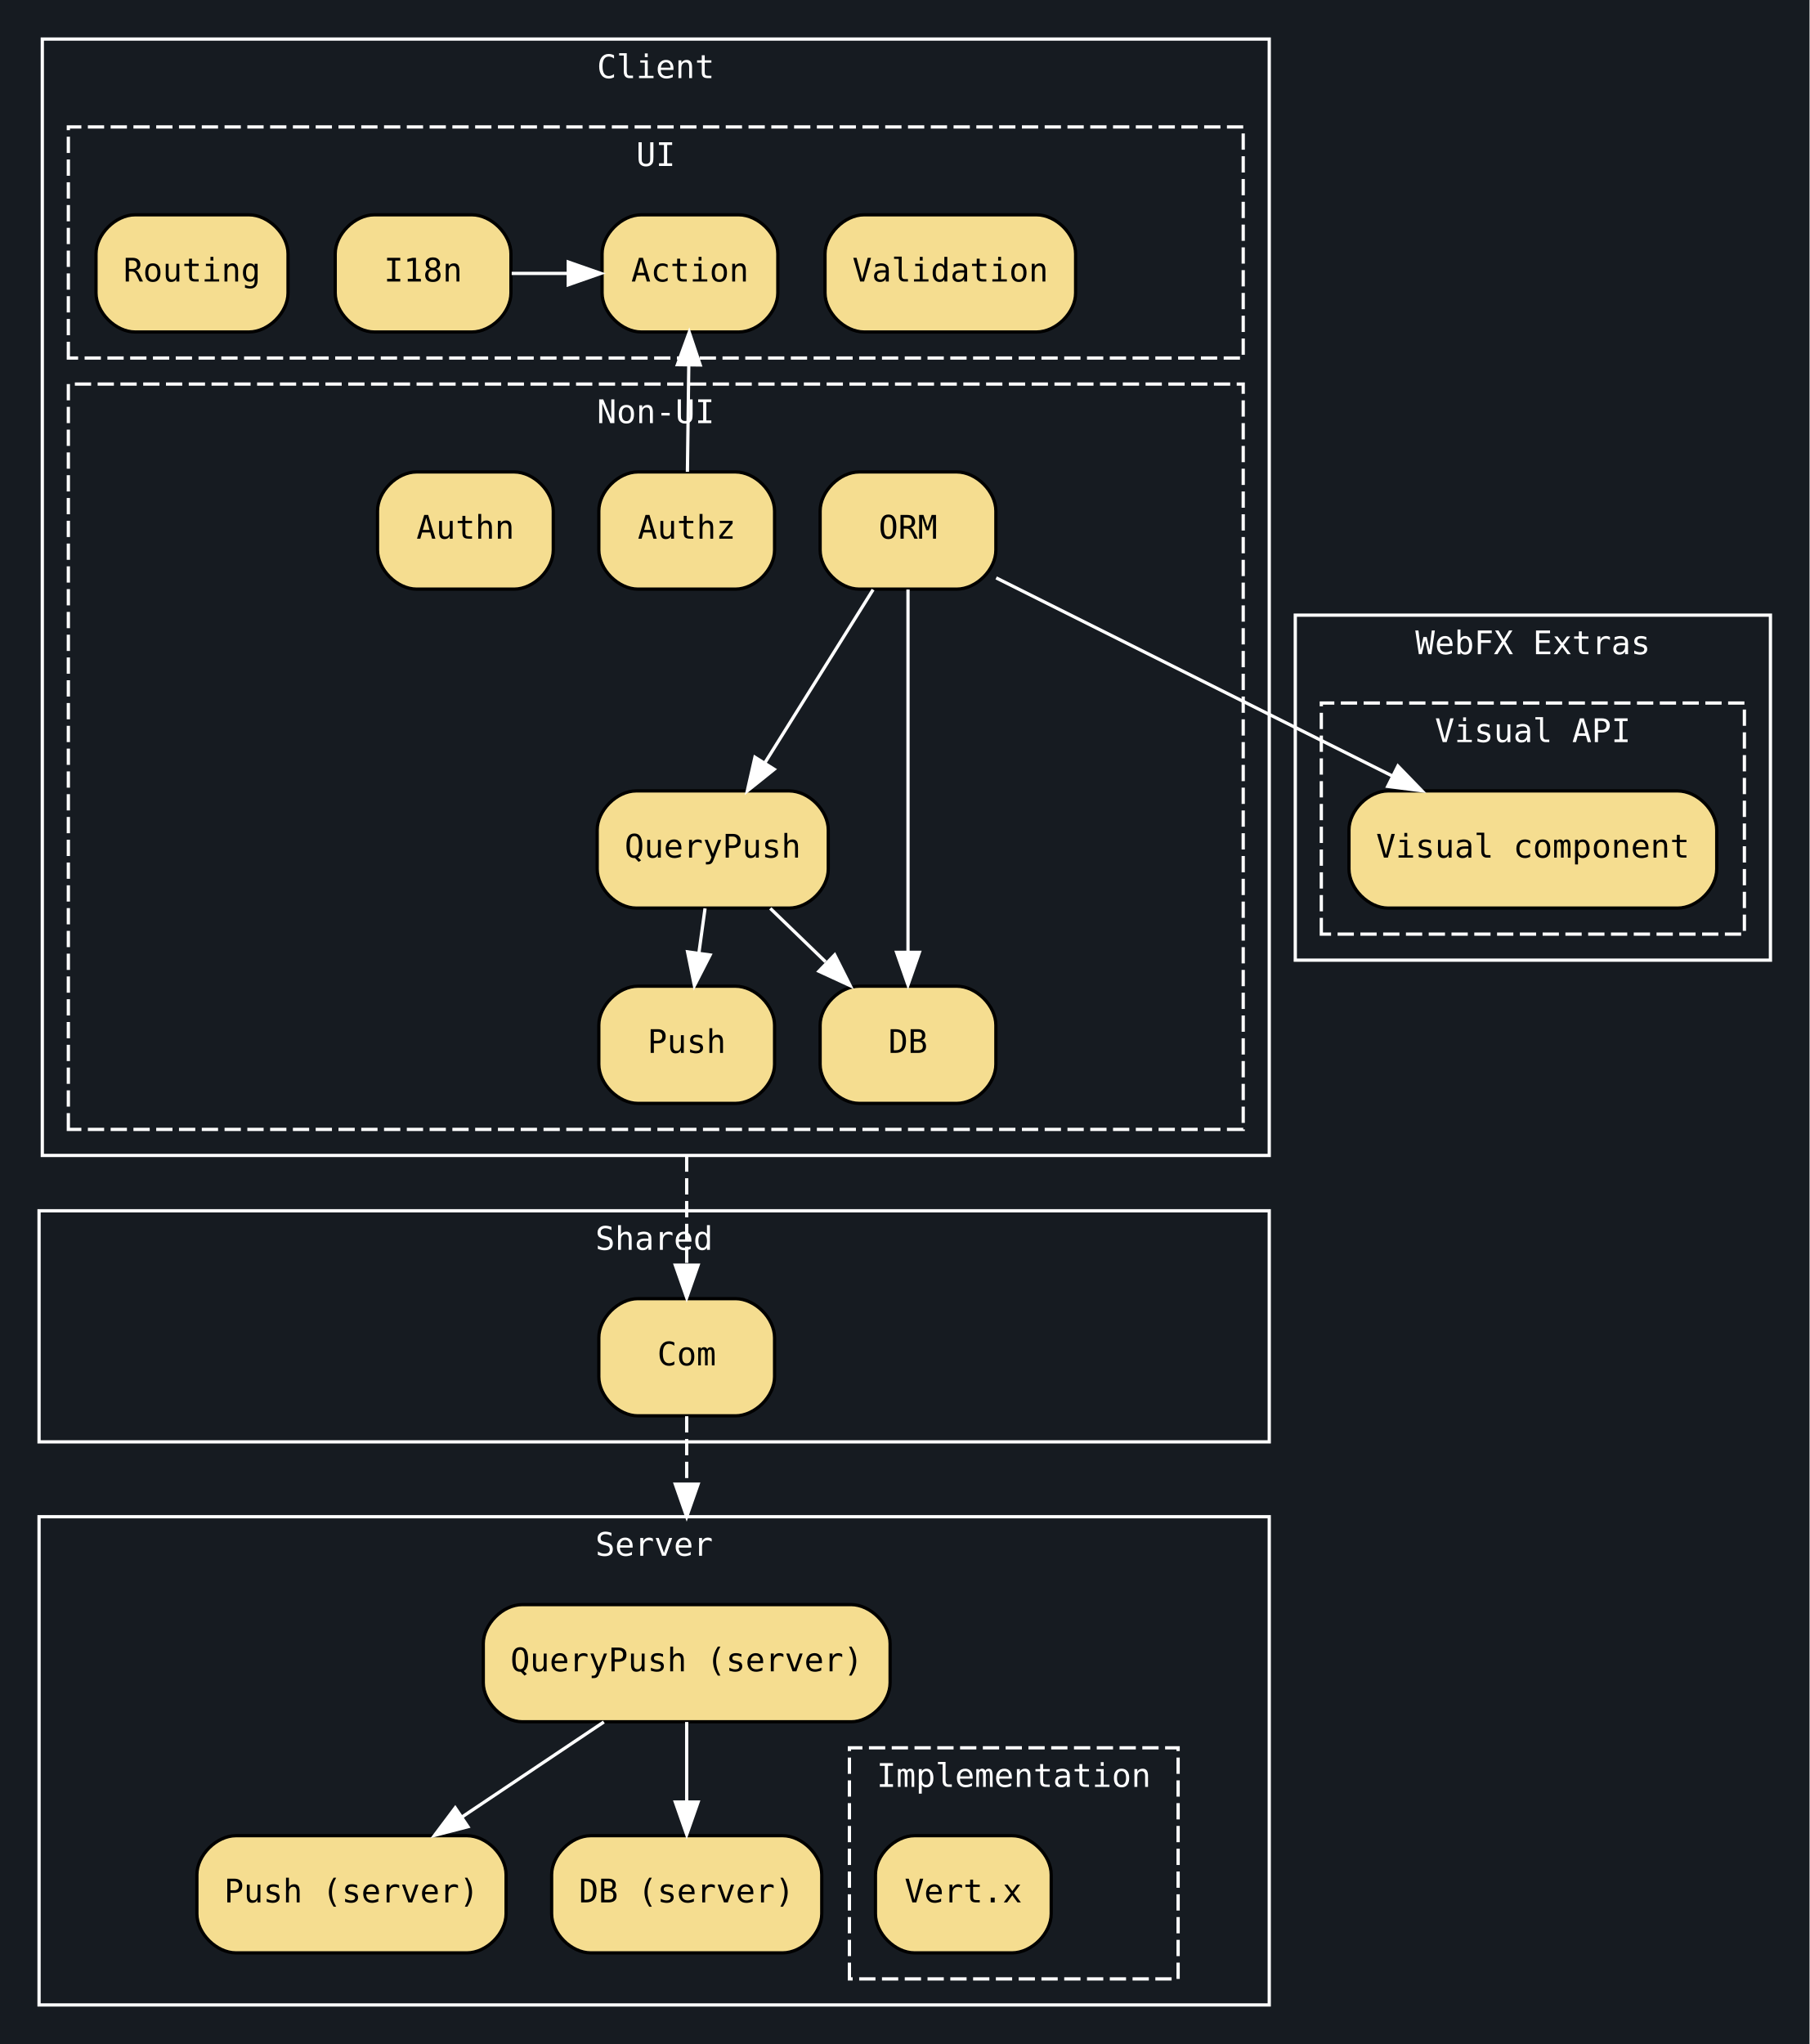
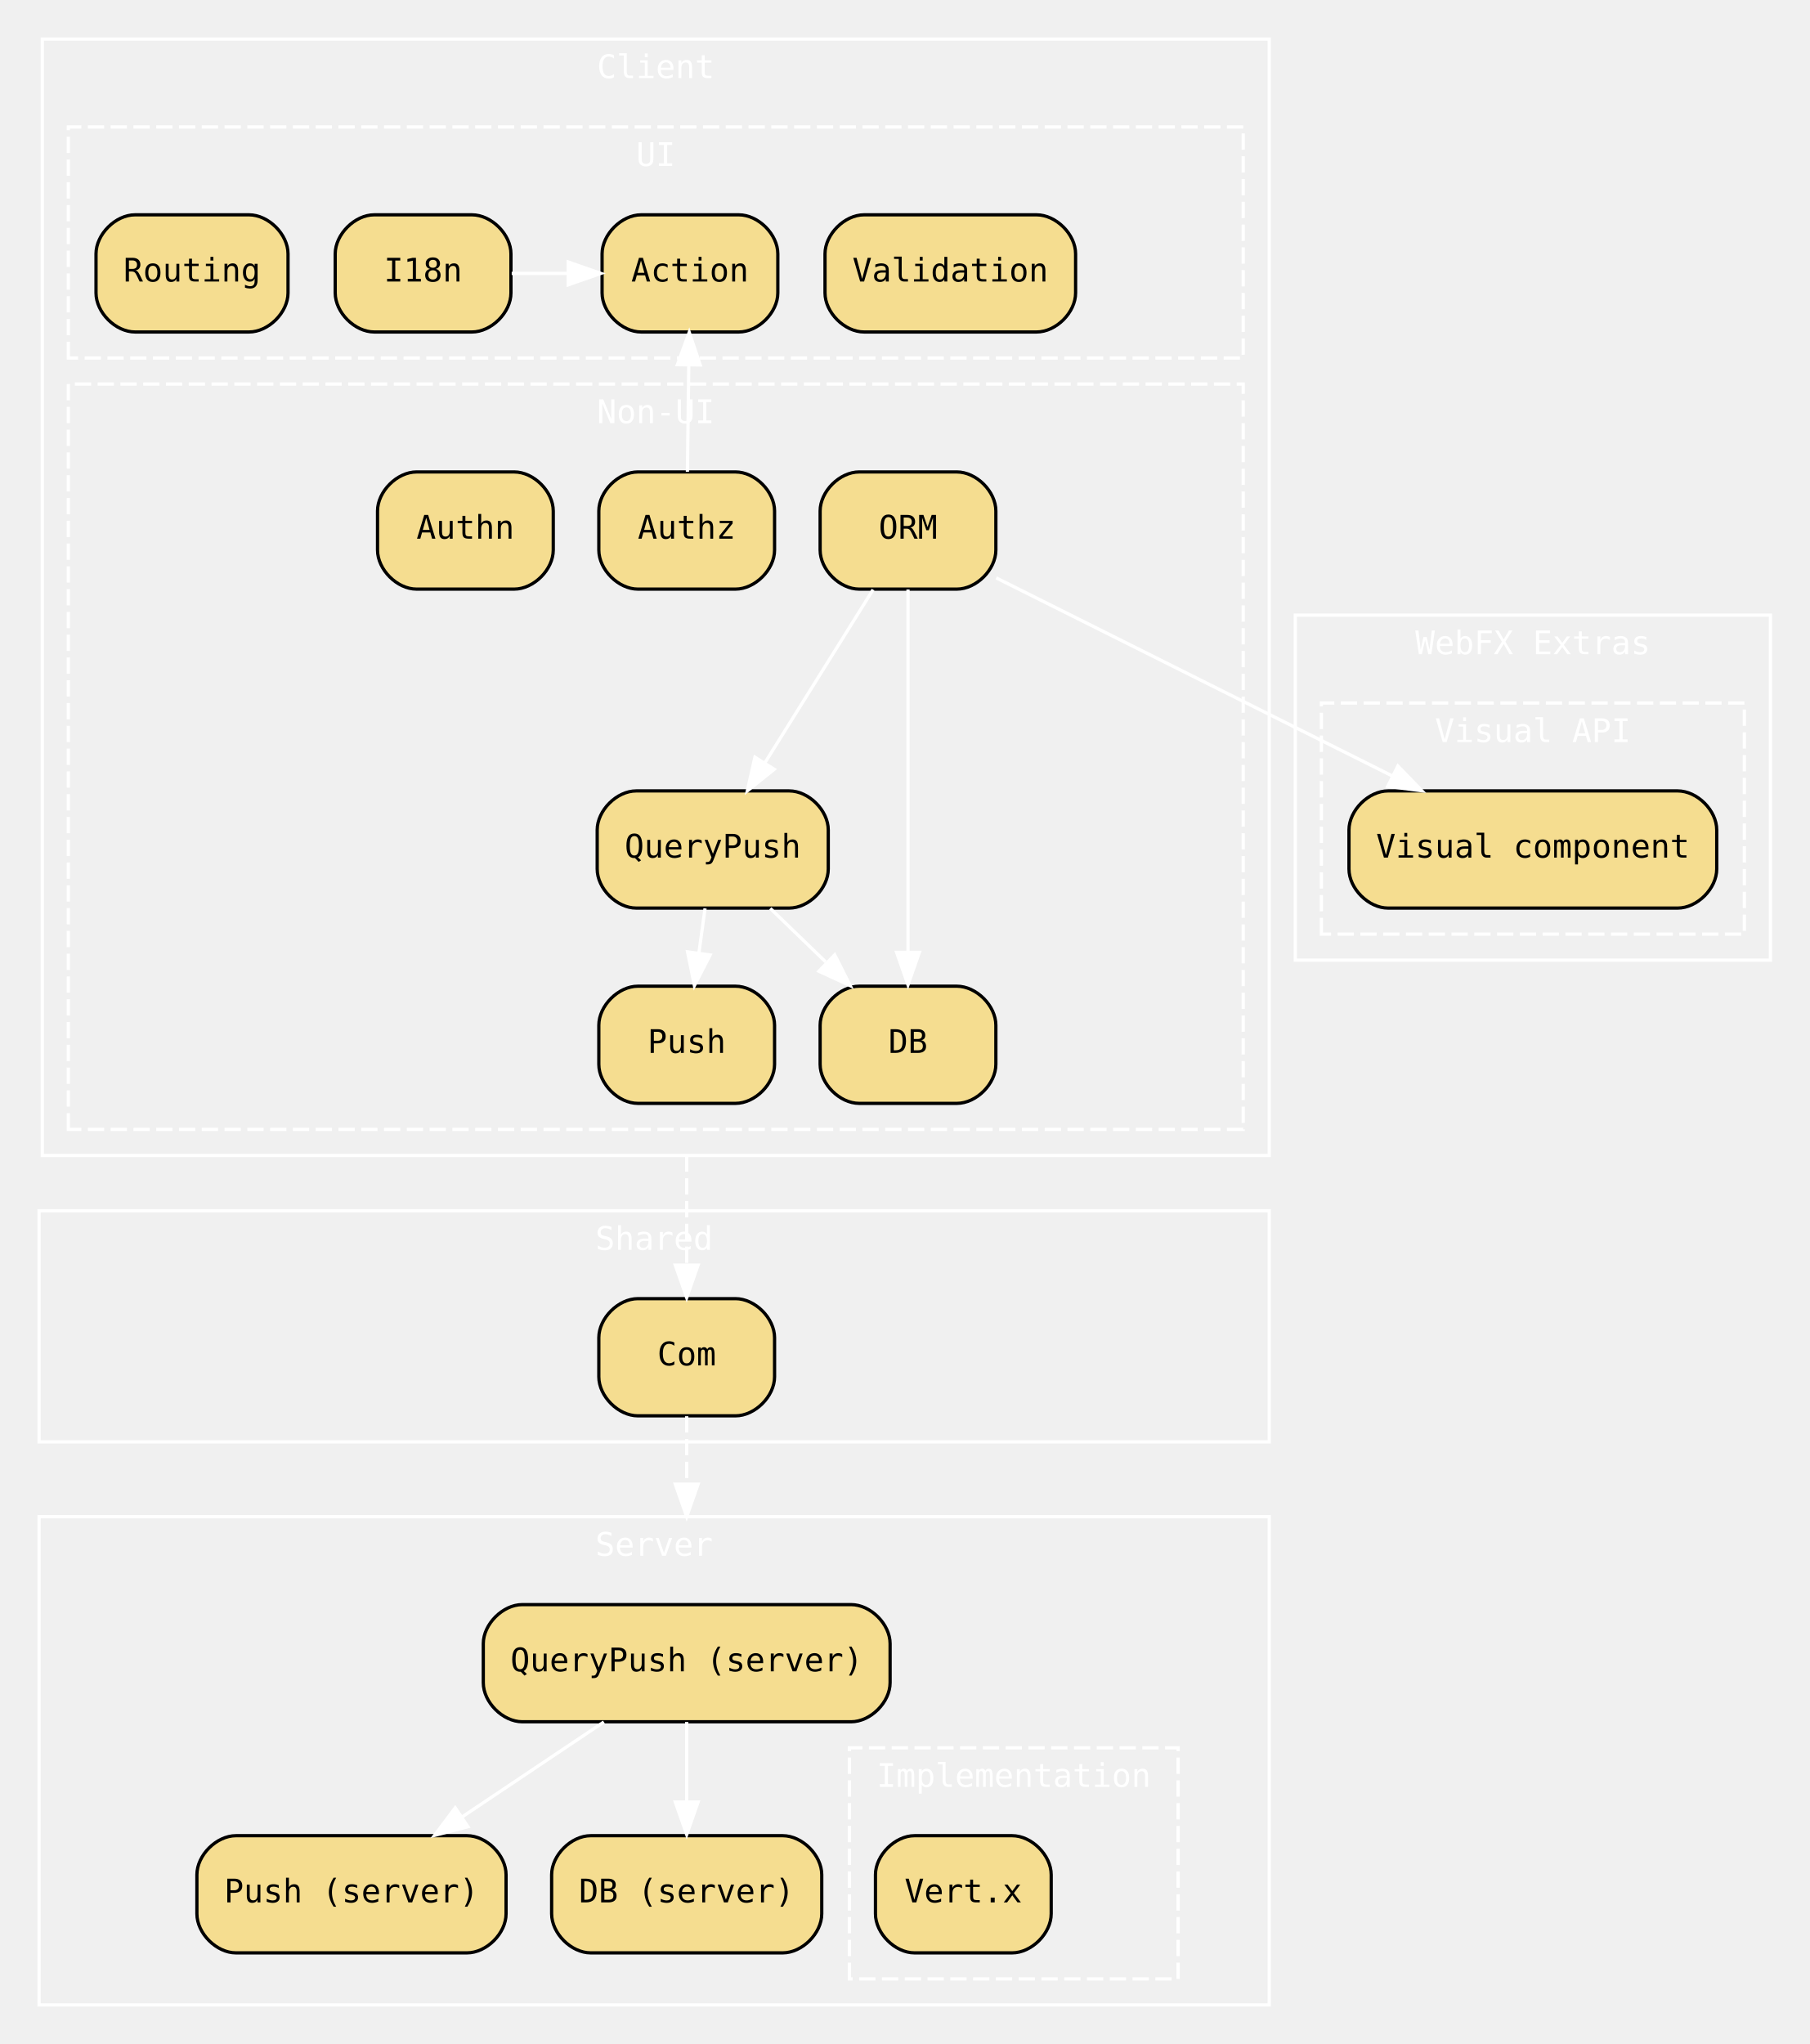
<svg xmlns="http://www.w3.org/2000/svg" height="628pt" preserveAspectRatio="xMidYMid meet" viewBox="0.00 0.00 556.00 628.00" width="556pt">
  <g class="graph" id="graph0" transform="scale(1 1) rotate(0) translate(4 624)">
-     <polygon fill="#161b21" points="-4,4 -4,-624 552,-624 552,4 -4,4" stroke="transparent" />
    <g class="cluster" id="clust1">
-       <polygon fill="#161b21" points="9,-269 9,-612 386,-612 386,-269 9,-269" stroke="white" />
+       <polygon fill="transparent" points="9,-269 9,-612 386,-612 386,-269 9,-269" stroke="white" />
      <text fill="white" font-family="monospace" font-size="10.00" text-anchor="middle" x="197.5" y="-600">    Client</text>
    </g>
    <g class="cluster" id="clust2">
-       <polygon fill="#161b21" points="17,-514 17,-585 378,-585 378,-514 17,-514" stroke="white" stroke-dasharray="5,2" />
+       <polygon fill="transparent" points="17,-514 17,-585 378,-585 378,-514 17,-514" stroke="white" stroke-dasharray="5,2" />
      <text fill="white" font-family="monospace" font-size="10.00" text-anchor="middle" x="197.5" y="-573">    UI</text>
    </g>
    <g class="cluster" id="clust4">
-       <polygon fill="#161b21" points="17,-277 17,-506 378,-506 378,-277 17,-277" stroke="white" stroke-dasharray="5,2" />
+       <polygon fill="transparent" points="17,-277 17,-506 378,-506 378,-277 17,-277" stroke="white" stroke-dasharray="5,2" />
      <text fill="white" font-family="monospace" font-size="10.00" text-anchor="middle" x="197.5" y="-494">Non-UI      </text>
    </g>
    <g class="cluster" id="clust8">
-       <polygon fill="#161b21" points="8,-181 8,-252 386,-252 386,-181 8,-181" stroke="white" />
+       <polygon fill="transparent" points="8,-181 8,-252 386,-252 386,-181 8,-181" stroke="white" />
      <text fill="white" font-family="monospace" font-size="10.00" text-anchor="middle" x="197" y="-240">Shared       </text>
    </g>
    <g class="cluster" id="clust10">
-       <polygon fill="#161b21" points="8,-8 8,-158 386,-158 386,-8 8,-8" stroke="white" />
+       <polygon fill="transparent" points="8,-8 8,-158 386,-158 386,-8 8,-8" stroke="white" />
      <text fill="white" font-family="monospace" font-size="10.00" text-anchor="middle" x="197" y="-146">Server</text>
    </g>
    <g class="cluster" id="clust11">
-       <polygon fill="#161b21" points="257,-16 257,-87 358,-87 358,-16 257,-16" stroke="white" stroke-dasharray="5,2" />
+       <polygon fill="transparent" points="257,-16 257,-87 358,-87 358,-16 257,-16" stroke="white" stroke-dasharray="5,2" />
      <text fill="white" font-family="monospace" font-size="10.00" text-anchor="middle" x="307.5" y="-75">Implementation</text>
    </g>
    <g class="cluster" id="clust14">
-       <polygon fill="#161b21" points="394,-329 394,-435 540,-435 540,-329 394,-329" stroke="white" />
+       <polygon fill="transparent" points="394,-329 394,-435 540,-435 540,-329 394,-329" stroke="white" />
      <text fill="white" font-family="monospace" font-size="10.00" text-anchor="middle" x="467" y="-423">WebFX Extras</text>
    </g>
    <g class="cluster" id="clust15">
-       <polygon fill="#161b21" points="402,-337 402,-408 532,-408 532,-337 402,-337" stroke="white" stroke-dasharray="5,2" />
+       <polygon fill="transparent" points="402,-337 402,-408 532,-408 532,-337 402,-337" stroke="white" stroke-dasharray="5,2" />
      <text fill="white" font-family="monospace" font-size="10.00" text-anchor="middle" x="467" y="-396">Visual API</text>
    </g>
    <g class="node" id="node1">
      <path d="M72.5,-558C72.5,-558 37.5,-558 37.5,-558 31.5,-558 25.5,-552 25.5,-546 25.5,-546 25.5,-534 25.5,-534 25.5,-528 31.5,-522 37.5,-522 37.5,-522 72.5,-522 72.5,-522 78.5,-522 84.5,-528 84.5,-534 84.5,-534 84.5,-546 84.5,-546 84.5,-552 78.5,-558 72.5,-558" fill="#f5dd90" stroke="black" />
      <text font-family="monospace" font-size="10.00" text-anchor="middle" x="55" y="-537.5">Routing</text>
    </g>
    <g class="node" id="node2">
      <path d="M141,-558C141,-558 111,-558 111,-558 105,-558 99,-552 99,-546 99,-546 99,-534 99,-534 99,-528 105,-522 111,-522 111,-522 141,-522 141,-522 147,-522 153,-528 153,-534 153,-534 153,-546 153,-546 153,-552 147,-558 141,-558" fill="#f5dd90" stroke="black" />
      <text font-family="monospace" font-size="10.00" text-anchor="middle" x="126" y="-537.5">I18n</text>
    </g>
    <g class="node" id="node3">
      <path d="M223,-558C223,-558 193,-558 193,-558 187,-558 181,-552 181,-546 181,-546 181,-534 181,-534 181,-528 187,-522 193,-522 193,-522 223,-522 223,-522 229,-522 235,-528 235,-534 235,-534 235,-546 235,-546 235,-552 229,-558 223,-558" fill="#f5dd90" stroke="black" />
      <text font-family="monospace" font-size="10.00" text-anchor="middle" x="208" y="-537.5">Action</text>
    </g>
    <g class="edge" id="edge1">
      <path d="M153.23,-540C158.93,-540 164.64,-540 170.34,-540" fill="none" stroke="white" />
      <polygon fill="white" points="170.61,-543.5 180.61,-540 170.61,-536.5 170.61,-543.5" stroke="white" />
    </g>
    <g class="node" id="node4">
      <path d="M314.5,-558C314.5,-558 261.5,-558 261.5,-558 255.5,-558 249.5,-552 249.5,-546 249.5,-546 249.5,-534 249.5,-534 249.5,-528 255.5,-522 261.5,-522 261.5,-522 314.5,-522 314.5,-522 320.5,-522 326.5,-528 326.5,-534 326.5,-534 326.5,-546 326.5,-546 326.5,-552 320.5,-558 314.5,-558" fill="#f5dd90" stroke="black" />
      <text font-family="monospace" font-size="10.00" text-anchor="middle" x="288" y="-537.5">Validation</text>
    </g>
    <g class="node" id="node9">
      <path d="M222,-479C222,-479 192,-479 192,-479 186,-479 180,-473 180,-467 180,-467 180,-455 180,-455 180,-449 186,-443 192,-443 192,-443 222,-443 222,-443 228,-443 234,-449 234,-455 234,-455 234,-467 234,-467 234,-473 228,-479 222,-479" fill="#f5dd90" stroke="black" />
      <text font-family="monospace" font-size="10.00" text-anchor="middle" x="207" y="-458.5">Authz</text>
    </g>
    <g class="edge" id="edge27">
      <path d="M207.64,-511.62C207.5,-500.76 207.35,-488.6 207.22,-479.04" fill="none" stroke="white" />
      <polygon fill="white" points="204.15,-511.96 207.78,-521.91 211.15,-511.87 204.15,-511.96" stroke="white" />
    </g>
    <g class="node" id="node8">
      <path d="M154,-479C154,-479 124,-479 124,-479 118,-479 112,-473 112,-467 112,-467 112,-455 112,-455 112,-449 118,-443 124,-443 124,-443 154,-443 154,-443 160,-443 166,-449 166,-455 166,-455 166,-467 166,-467 166,-473 160,-479 154,-479" fill="#f5dd90" stroke="black" />
      <text font-family="monospace" font-size="10.00" text-anchor="middle" x="139" y="-458.5">Authn</text>
    </g>
    <g class="node" id="node14">
      <path d="M238.5,-381C238.5,-381 191.5,-381 191.5,-381 185.5,-381 179.5,-375 179.5,-369 179.5,-369 179.5,-357 179.5,-357 179.5,-351 185.5,-345 191.5,-345 191.5,-345 238.5,-345 238.5,-345 244.5,-345 250.5,-351 250.5,-357 250.5,-357 250.5,-369 250.5,-369 250.5,-375 244.5,-381 238.5,-381" fill="#f5dd90" stroke="black" />
      <text font-family="monospace" font-size="10.00" text-anchor="middle" x="215" y="-360.5">QueryPush</text>
    </g>
    <g class="node" id="node10">
      <path d="M290,-479C290,-479 260,-479 260,-479 254,-479 248,-473 248,-467 248,-467 248,-455 248,-455 248,-449 254,-443 260,-443 260,-443 290,-443 290,-443 296,-443 302,-449 302,-455 302,-455 302,-467 302,-467 302,-473 296,-479 290,-479" fill="#f5dd90" stroke="black" />
      <text font-family="monospace" font-size="10.00" text-anchor="middle" x="275" y="-458.5">ORM</text>
    </g>
    <g class="node" id="node12">
      <path d="M290,-321C290,-321 260,-321 260,-321 254,-321 248,-315 248,-309 248,-309 248,-297 248,-297 248,-291 254,-285 260,-285 260,-285 290,-285 290,-285 296,-285 302,-291 302,-297 302,-297 302,-309 302,-309 302,-315 296,-321 290,-321" fill="#f5dd90" stroke="black" />
      <text font-family="monospace" font-size="10.00" text-anchor="middle" x="275" y="-300.5">DB</text>
    </g>
    <g class="edge" id="edge13">
      <path d="M275,-442.88C275,-415.64 275,-363.91 275,-331.56" fill="none" stroke="white" />
      <polygon fill="white" points="278.5,-331.4 275,-321.4 271.5,-331.4 278.5,-331.4" stroke="white" />
    </g>
    <g class="edge" id="edge14">
      <path d="M264.27,-442.84C255.06,-428.09 241.64,-406.62 231.13,-389.8" fill="none" stroke="white" />
      <polygon fill="white" points="233.9,-387.64 225.63,-381.01 227.97,-391.35 233.9,-387.64" stroke="white" />
    </g>
    <g class="node" id="node24">
      <path d="M511.5,-381C511.5,-381 422.5,-381 422.5,-381 416.5,-381 410.5,-375 410.5,-369 410.5,-369 410.5,-357 410.5,-357 410.5,-351 416.5,-345 422.5,-345 422.5,-345 511.5,-345 511.5,-345 517.5,-345 523.5,-351 523.5,-357 523.5,-357 523.5,-369 523.5,-369 523.5,-375 517.5,-381 511.5,-381" fill="#f5dd90" stroke="black" />
      <text font-family="monospace" font-size="10.00" text-anchor="middle" x="467" y="-360.5">Visual component</text>
    </g>
    <g class="edge" id="edge28">
      <path d="M302.1,-446.45C333.74,-430.63 386.48,-404.26 423.78,-385.61" fill="none" stroke="white" />
      <polygon fill="white" points="425.53,-388.65 432.91,-381.04 422.4,-382.39 425.53,-388.65" stroke="white" />
    </g>
    <g class="node" id="node13">
      <path d="M222,-321C222,-321 192,-321 192,-321 186,-321 180,-315 180,-309 180,-309 180,-297 180,-297 180,-291 186,-285 192,-285 192,-285 222,-285 222,-285 228,-285 234,-291 234,-297 234,-297 234,-309 234,-309 234,-315 228,-321 222,-321" fill="#f5dd90" stroke="black" />
      <text font-family="monospace" font-size="10.00" text-anchor="middle" x="207" y="-300.5">Push</text>
    </g>
    <g class="node" id="node16">
      <path d="M222,-225C222,-225 192,-225 192,-225 186,-225 180,-219 180,-213 180,-213 180,-201 180,-201 180,-195 186,-189 192,-189 192,-189 222,-189 222,-189 228,-189 234,-195 234,-201 234,-201 234,-213 234,-213 234,-219 228,-225 222,-225" fill="#f5dd90" stroke="black" />
      <text font-family="monospace" font-size="10.00" text-anchor="middle" x="207" y="-204.5">Com</text>
    </g>
    <g class="edge" id="edge25">
      <path d="M207,-269C207,-258.12 207,-246.18 207,-235.71" fill="none" stroke="white" stroke-dasharray="5,2" />
      <polygon fill="white" points="210.5,-235.3 207,-225.3 203.5,-235.3 210.5,-235.3" stroke="white" />
    </g>
    <g class="edge" id="edge16">
      <path d="M232.68,-344.91C238,-339.77 243.95,-334.01 249.67,-328.49" fill="none" stroke="white" />
      <polygon fill="white" points="252.48,-330.63 257.24,-321.17 247.62,-325.6 252.48,-330.63" stroke="white" />
    </g>
    <g class="edge" id="edge15">
      <path d="M212.64,-344.91C212.05,-340.58 211.39,-335.83 210.74,-331.14" fill="none" stroke="white" />
      <polygon fill="white" points="214.2,-330.59 209.37,-321.17 207.27,-331.55 214.2,-330.59" stroke="white" />
    </g>
    <g class="node" id="node19">
      <path d="M257.5,-131C257.5,-131 156.5,-131 156.5,-131 150.5,-131 144.5,-125 144.5,-119 144.5,-119 144.5,-107 144.5,-107 144.5,-101 150.5,-95 156.5,-95 156.5,-95 257.5,-95 257.5,-95 263.5,-95 269.5,-101 269.5,-107 269.5,-107 269.5,-119 269.5,-119 269.5,-125 263.5,-131 257.5,-131" fill="#f5dd90" stroke="black" />
      <text font-family="monospace" font-size="10.00" text-anchor="middle" x="207" y="-110.5">QueryPush (server)</text>
    </g>
    <g class="edge" id="edge26">
      <path d="M207,-188.88C207,-182.79 207,-175.65 207,-168.22" fill="none" stroke="white" stroke-dasharray="5,2" />
      <polygon fill="white" points="210.5,-168 207,-158 203.5,-168 210.5,-168" stroke="white" />
    </g>
    <g class="node" id="node21">
      <path d="M139.5,-60C139.5,-60 68.5,-60 68.5,-60 62.5,-60 56.5,-54 56.5,-48 56.5,-48 56.5,-36 56.5,-36 56.5,-30 62.5,-24 68.5,-24 68.5,-24 139.5,-24 139.5,-24 145.5,-24 151.5,-30 151.5,-36 151.5,-36 151.5,-48 151.5,-48 151.5,-54 145.5,-60 139.5,-60" fill="#f5dd90" stroke="black" />
      <text font-family="monospace" font-size="10.00" text-anchor="middle" x="104" y="-39.5">Push (server)</text>
    </g>
    <g class="edge" id="edge22">
      <path d="M181.54,-94.94C168.42,-86.15 152.23,-75.31 138.05,-65.81" fill="none" stroke="white" />
      <polygon fill="white" points="139.78,-62.76 129.52,-60.1 135.88,-68.57 139.78,-62.76" stroke="white" />
    </g>
    <g class="node" id="node22">
      <path d="M236.5,-60C236.5,-60 177.5,-60 177.5,-60 171.5,-60 165.5,-54 165.5,-48 165.5,-48 165.5,-36 165.5,-36 165.5,-30 171.5,-24 177.5,-24 177.5,-24 236.5,-24 236.5,-24 242.5,-24 248.5,-30 248.5,-36 248.5,-36 248.5,-48 248.5,-48 248.5,-54 242.5,-60 236.5,-60" fill="#f5dd90" stroke="black" />
      <text font-family="monospace" font-size="10.00" text-anchor="middle" x="207" y="-39.5">DB (server)</text>
    </g>
    <g class="edge" id="edge23">
      <path d="M207,-94.94C207,-87.54 207,-78.67 207,-70.38" fill="none" stroke="white" />
      <polygon fill="white" points="210.5,-70.34 207,-60.34 203.5,-70.34 210.5,-70.34" stroke="white" />
    </g>
    <g class="node" id="node23">
      <path d="M307,-60C307,-60 277,-60 277,-60 271,-60 265,-54 265,-48 265,-48 265,-36 265,-36 265,-30 271,-24 277,-24 277,-24 307,-24 307,-24 313,-24 319,-30 319,-36 319,-36 319,-48 319,-48 319,-54 313,-60 307,-60" fill="#f5dd90" stroke="black" />
      <text font-family="monospace" font-size="10.00" text-anchor="middle" x="292" y="-39.5">Vert.x</text>
    </g>
  </g>
</svg>
